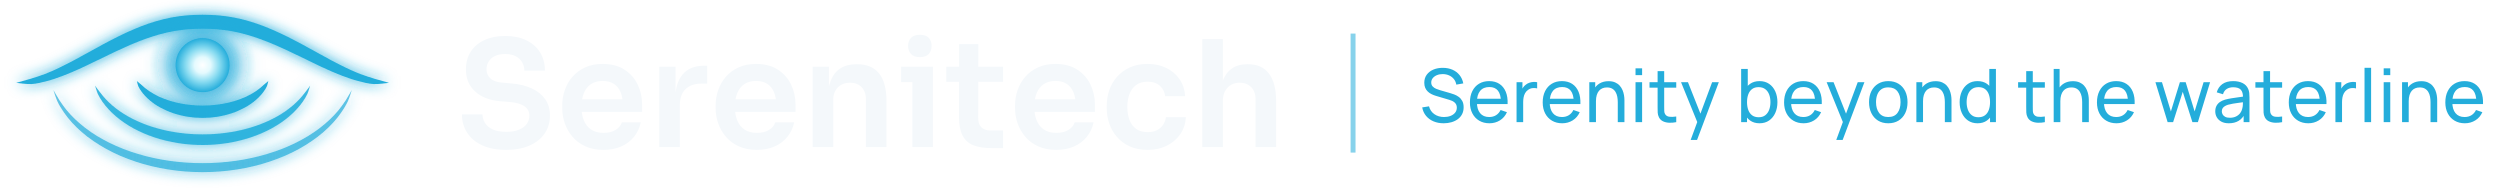
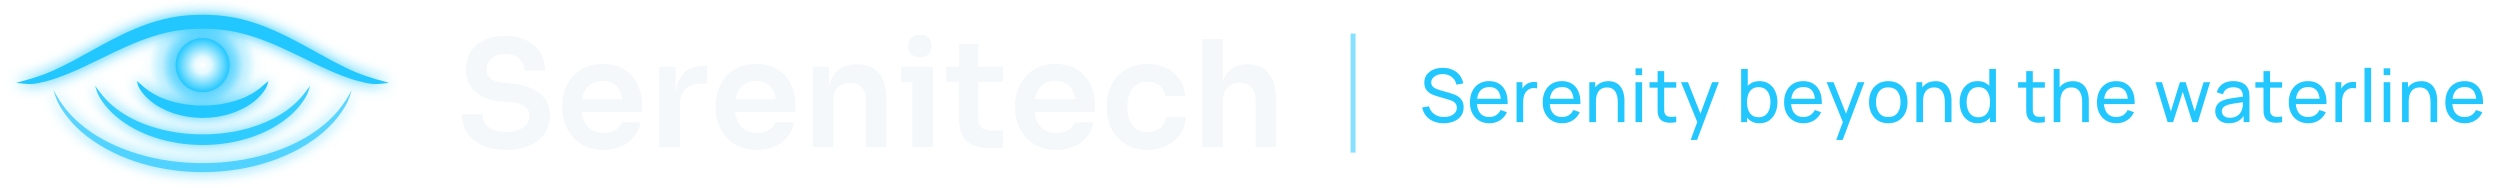
<svg xmlns="http://www.w3.org/2000/svg" viewBox="0 0 1014 76" width="1014" height="76">
  <defs>
    <radialGradient id="w-on-dark-glow-core" gradientUnits="userSpaceOnUse" cx="50.0" cy="24.0" r="5.8">
      <stop offset="0" stop-color="#FFFFFF" />
-       <stop offset="0.30" stop-color="#E4FAFE" />
-       <stop offset="0.62" stop-color="#8ADCF1" />
-       <stop offset="1" stop-color="#24ADDB" />
+       <stop offset="0.30" stop-color="#E6FAFF" />
+       <stop offset="0.62" stop-color="#8FE3FF" />
+       <stop offset="1" stop-color="#22C7FF" />
    </radialGradient>
    <radialGradient id="w-on-dark-glow-halo" gradientUnits="userSpaceOnUse" cx="50.0" cy="24.0" r="11.5">
-       <stop offset="0.45" stop-color="#24ADDB" stop-opacity="0.55" />
-       <stop offset="0.75" stop-color="#24ADDB" stop-opacity="0.16" />
-       <stop offset="1" stop-color="#24ADDB" stop-opacity="0" />
+       <stop offset="0.45" stop-color="#22C7FF" stop-opacity="0.55" />
+       <stop offset="0.75" stop-color="#22C7FF" stop-opacity="0.16" />
+       <stop offset="1" stop-color="#22C7FF" stop-opacity="0" />
    </radialGradient>
    <filter id="w-on-dark-glow-glow" x="-20%" y="-40%" width="140%" height="180%">
      <feGaussianBlur stdDeviation="1.5" result="b" />
      <feMerge>
        <feMergeNode in="b" />
        <feMergeNode in="SourceGraphic" />
      </feMerge>
    </filter>
  </defs>
  <g transform="translate(-12.335,-18.950) scale(1.8902)">
    <g filter="url(#w-on-dark-glow-glow)">
-       <path d="M10.00,27.80 C10.55,27.84 12.20,28.12 13.30,28.06 C14.41,27.99 15.53,27.70 16.64,27.41 C17.76,27.12 18.87,26.72 19.97,26.31 C21.08,25.90 22.18,25.41 23.27,24.93 C24.37,24.44 25.46,23.91 26.54,23.39 C27.63,22.87 28.71,22.33 29.78,21.82 C30.85,21.31 31.92,20.79 32.98,20.32 C34.03,19.84 35.09,19.38 36.13,18.97 C37.18,18.56 38.22,18.17 39.25,17.85 C40.29,17.52 41.31,17.23 42.34,17.00 C43.36,16.77 44.37,16.59 45.39,16.46 C46.41,16.33 47.42,16.26 48.45,16.22 C49.48,16.18 50.52,16.18 51.55,16.22 C52.58,16.26 53.59,16.33 54.61,16.46 C55.63,16.59 56.64,16.77 57.66,17.00 C58.69,17.23 59.71,17.52 60.75,17.85 C61.78,18.17 62.82,18.56 63.87,18.97 C64.91,19.38 65.97,19.84 67.02,20.32 C68.08,20.79 69.15,21.31 70.22,21.82 C71.29,22.33 72.37,22.87 73.46,23.39 C74.54,23.91 75.63,24.44 76.73,24.93 C77.82,25.41 78.92,25.90 80.03,26.31 C81.13,26.72 82.24,27.12 83.36,27.41 C84.47,27.70 85.59,27.99 86.70,28.06 C87.80,28.12 89.45,27.84 90.00,27.80 L90.00,27.80 C89.48,27.65 87.93,27.24 86.90,26.93 C85.88,26.61 84.87,26.30 83.84,25.91 C82.82,25.52 81.80,25.06 80.77,24.57 C79.74,24.08 78.71,23.54 77.67,23.00 C76.64,22.45 75.59,21.86 74.54,21.29 C73.49,20.72 72.44,20.12 71.38,19.56 C70.32,18.99 69.25,18.42 68.18,17.89 C67.10,17.36 66.02,16.85 64.93,16.39 C63.85,15.92 62.75,15.49 61.65,15.11 C60.55,14.74 59.45,14.41 58.34,14.14 C57.23,13.87 56.11,13.66 54.99,13.51 C53.88,13.35 52.76,13.27 51.65,13.23 C50.54,13.18 49.46,13.18 48.35,13.23 C47.24,13.27 46.12,13.35 45.01,13.51 C43.89,13.66 42.77,13.87 41.66,14.14 C40.55,14.41 39.45,14.74 38.35,15.11 C37.25,15.49 36.15,15.92 35.07,16.39 C33.98,16.85 32.90,17.36 31.82,17.89 C30.75,18.42 29.68,18.99 28.62,19.56 C27.56,20.12 26.51,20.72 25.46,21.29 C24.41,21.86 23.36,22.45 22.33,23.00 C21.29,23.54 20.26,24.08 19.23,24.57 C18.20,25.06 17.18,25.52 16.16,25.91 C15.13,26.30 14.12,26.61 13.10,26.93 C12.07,27.24 10.52,27.65 10.00,27.80 Z" fill="#24ADDB" />
-       <path d="M64.10,27.42 C63.95,27.54 63.51,27.91 63.22,28.15 C62.94,28.40 62.67,28.65 62.38,28.89 C62.08,29.13 61.78,29.36 61.46,29.58 C61.13,29.79 60.80,30.00 60.44,30.20 C60.09,30.40 59.73,30.59 59.35,30.77 C58.97,30.94 58.57,31.11 58.17,31.26 C57.77,31.42 57.35,31.56 56.92,31.69 C56.50,31.82 56.06,31.94 55.61,32.04 C55.17,32.15 54.71,32.24 54.25,32.32 C53.80,32.40 53.33,32.47 52.86,32.52 C52.39,32.57 51.91,32.61 51.44,32.64 C50.96,32.67 50.48,32.68 50.00,32.68 C49.52,32.68 49.04,32.67 48.56,32.64 C48.09,32.61 47.61,32.57 47.14,32.52 C46.67,32.47 46.20,32.40 45.75,32.32 C45.29,32.24 44.83,32.15 44.39,32.04 C43.94,31.94 43.50,31.82 43.08,31.69 C42.65,31.56 42.23,31.42 41.83,31.26 C41.43,31.11 41.03,30.94 40.65,30.77 C40.27,30.59 39.91,30.40 39.56,30.20 C39.20,30.00 38.87,29.79 38.54,29.58 C38.22,29.36 37.92,29.13 37.62,28.89 C37.33,28.65 37.06,28.40 36.78,28.15 C36.49,27.91 36.05,27.54 35.90,27.42 L35.90,27.42 C35.96,27.61 36.06,28.20 36.22,28.56 C36.38,28.93 36.61,29.27 36.85,29.61 C37.08,29.95 37.36,30.28 37.66,30.60 C37.95,30.92 38.28,31.23 38.62,31.52 C38.97,31.82 39.34,32.10 39.73,32.37 C40.12,32.63 40.53,32.89 40.96,33.12 C41.39,33.35 41.84,33.57 42.30,33.77 C42.76,33.97 43.24,34.16 43.73,34.32 C44.22,34.48 44.72,34.63 45.23,34.75 C45.74,34.88 46.27,34.98 46.79,35.07 C47.32,35.15 47.85,35.21 48.39,35.26 C48.92,35.30 49.46,35.32 50.00,35.32 C50.54,35.32 51.08,35.30 51.61,35.26 C52.15,35.21 52.68,35.15 53.21,35.07 C53.73,34.98 54.26,34.88 54.77,34.75 C55.28,34.63 55.78,34.48 56.27,34.32 C56.76,34.16 57.24,33.97 57.70,33.77 C58.16,33.57 58.61,33.35 59.04,33.12 C59.47,32.89 59.88,32.63 60.27,32.37 C60.66,32.10 61.03,31.82 61.38,31.52 C61.72,31.23 62.05,30.92 62.34,30.60 C62.64,30.28 62.92,29.95 63.15,29.61 C63.39,29.27 63.62,28.93 63.78,28.56 C63.94,28.20 64.04,27.61 64.10,27.42 Z" fill="#24ADDB" />
-       <path d="M73.07,28.41 C72.89,28.66 72.36,29.40 71.97,29.88 C71.59,30.37 71.21,30.85 70.77,31.31 C70.34,31.77 69.87,32.22 69.37,32.65 C68.88,33.07 68.34,33.49 67.78,33.88 C67.22,34.27 66.62,34.65 66.00,35.00 C65.38,35.35 64.72,35.68 64.05,35.99 C63.37,36.30 62.67,36.59 61.95,36.85 C61.23,37.11 60.48,37.35 59.72,37.56 C58.96,37.78 58.17,37.96 57.38,38.13 C56.59,38.29 55.78,38.42 54.97,38.53 C54.15,38.64 53.32,38.72 52.50,38.78 C51.67,38.83 50.83,38.86 50.00,38.86 C49.17,38.86 48.33,38.83 47.50,38.78 C46.68,38.72 45.85,38.64 45.03,38.53 C44.22,38.42 43.41,38.29 42.62,38.13 C41.83,37.96 41.04,37.78 40.28,37.56 C39.52,37.35 38.77,37.11 38.05,36.85 C37.33,36.59 36.63,36.30 35.95,35.99 C35.28,35.68 34.62,35.35 34.00,35.00 C33.38,34.65 32.78,34.27 32.22,33.88 C31.66,33.49 31.12,33.07 30.63,32.65 C30.13,32.22 29.66,31.77 29.23,31.31 C28.79,30.85 28.41,30.37 28.03,29.88 C27.64,29.40 27.11,28.66 26.93,28.41 L26.93,28.41 C27.03,28.71 27.26,29.61 27.52,30.19 C27.79,30.77 28.14,31.33 28.52,31.88 C28.91,32.43 29.34,32.96 29.82,33.48 C30.29,34.00 30.81,34.50 31.37,34.97 C31.93,35.45 32.53,35.91 33.16,36.34 C33.79,36.77 34.46,37.18 35.16,37.57 C35.86,37.95 36.59,38.30 37.35,38.63 C38.10,38.95 38.88,39.25 39.68,39.52 C40.49,39.78 41.31,40.02 42.15,40.22 C42.99,40.42 43.85,40.59 44.71,40.73 C45.58,40.87 46.46,40.97 47.34,41.04 C48.22,41.11 49.11,41.14 50.00,41.14 C50.89,41.14 51.78,41.11 52.66,41.04 C53.54,40.97 54.42,40.87 55.29,40.73 C56.15,40.59 57.01,40.42 57.85,40.22 C58.69,40.02 59.51,39.78 60.32,39.52 C61.12,39.25 61.90,38.95 62.65,38.63 C63.41,38.30 64.14,37.95 64.84,37.57 C65.54,37.18 66.21,36.77 66.84,36.34 C67.47,35.91 68.07,35.45 68.63,34.97 C69.19,34.50 69.71,34.00 70.18,33.48 C70.66,32.96 71.09,32.43 71.48,31.88 C71.86,31.33 72.21,30.77 72.48,30.19 C72.74,29.61 72.97,28.71 73.07,28.41 Z" fill="#24ADDB" opacity="0.85" />
-       <path d="M82.02,29.32 C81.80,29.69 81.20,30.80 80.73,31.52 C80.25,32.24 79.75,32.96 79.19,33.65 C78.62,34.33 78.00,35.00 77.33,35.64 C76.66,36.28 75.93,36.90 75.16,37.49 C74.39,38.08 73.56,38.65 72.70,39.18 C71.83,39.71 70.92,40.21 69.97,40.68 C69.03,41.15 68.04,41.58 67.02,41.98 C66.00,42.38 64.94,42.74 63.86,43.06 C62.78,43.39 61.67,43.68 60.54,43.92 C59.41,44.17 58.26,44.38 57.10,44.54 C55.94,44.71 54.75,44.83 53.57,44.91 C52.39,45.00 51.19,45.04 50.00,45.04 C48.81,45.04 47.61,45.00 46.43,44.91 C45.25,44.83 44.06,44.71 42.90,44.54 C41.74,44.38 40.59,44.17 39.46,43.92 C38.33,43.68 37.22,43.39 36.14,43.06 C35.06,42.74 34.00,42.38 32.98,41.98 C31.96,41.58 30.97,41.15 30.03,40.68 C29.08,40.21 28.17,39.71 27.30,39.18 C26.44,38.65 25.61,38.08 24.84,37.49 C24.07,36.90 23.34,36.28 22.67,35.64 C22.00,35.00 21.38,34.33 20.81,33.65 C20.25,32.96 19.75,32.24 19.27,31.52 C18.80,30.80 18.20,29.69 17.98,29.32 L17.98,29.32 C18.12,29.73 18.47,30.97 18.84,31.77 C19.21,32.56 19.68,33.34 20.21,34.10 C20.73,34.86 21.32,35.61 21.97,36.32 C22.62,37.04 23.34,37.73 24.11,38.40 C24.87,39.06 25.70,39.69 26.58,40.29 C27.45,40.89 28.38,41.46 29.34,41.99 C30.31,42.52 31.32,43.02 32.37,43.47 C33.42,43.92 34.51,44.33 35.62,44.70 C36.74,45.07 37.89,45.40 39.05,45.68 C40.22,45.96 41.42,46.20 42.63,46.39 C43.83,46.58 45.06,46.72 46.29,46.82 C47.52,46.91 48.76,46.96 50.00,46.96 C51.24,46.96 52.48,46.91 53.71,46.82 C54.94,46.72 56.17,46.58 57.37,46.39 C58.58,46.20 59.78,45.96 60.95,45.68 C62.11,45.40 63.26,45.07 64.38,44.70 C65.49,44.33 66.58,43.92 67.63,43.47 C68.68,43.02 69.69,42.52 70.66,41.99 C71.62,41.46 72.55,40.89 73.42,40.29 C74.30,39.69 75.13,39.06 75.89,38.40 C76.66,37.73 77.38,37.04 78.03,36.32 C78.68,35.61 79.27,34.86 79.79,34.10 C80.32,33.34 80.79,32.56 81.16,31.77 C81.53,30.97 81.88,29.73 82.02,29.32 Z" fill="#24ADDB" opacity="0.7" />
+       <path d="M10.00,27.80 C10.55,27.84 12.20,28.12 13.30,28.06 C14.41,27.99 15.53,27.70 16.64,27.41 C17.76,27.12 18.87,26.72 19.97,26.31 C21.08,25.90 22.18,25.41 23.27,24.93 C24.37,24.44 25.46,23.91 26.54,23.39 C27.63,22.87 28.71,22.33 29.78,21.82 C30.85,21.31 31.92,20.79 32.98,20.32 C34.03,19.84 35.09,19.38 36.13,18.97 C37.18,18.56 38.22,18.17 39.25,17.85 C40.29,17.52 41.31,17.23 42.34,17.00 C43.36,16.77 44.37,16.59 45.39,16.46 C46.41,16.33 47.42,16.26 48.45,16.22 C49.48,16.18 50.52,16.18 51.55,16.22 C52.58,16.26 53.59,16.33 54.61,16.46 C55.63,16.59 56.64,16.77 57.66,17.00 C58.69,17.23 59.71,17.52 60.75,17.85 C61.78,18.17 62.82,18.56 63.87,18.97 C64.91,19.38 65.97,19.84 67.02,20.32 C68.08,20.79 69.15,21.31 70.22,21.82 C71.29,22.33 72.37,22.87 73.46,23.39 C74.54,23.91 75.63,24.44 76.73,24.93 C77.82,25.41 78.92,25.90 80.03,26.31 C81.13,26.72 82.24,27.12 83.36,27.41 C84.47,27.70 85.59,27.99 86.70,28.06 C87.80,28.12 89.45,27.84 90.00,27.80 L90.00,27.80 C89.48,27.65 87.93,27.24 86.90,26.93 C85.88,26.61 84.87,26.30 83.84,25.91 C82.82,25.52 81.80,25.06 80.77,24.57 C79.74,24.08 78.71,23.54 77.67,23.00 C76.64,22.45 75.59,21.86 74.54,21.29 C73.49,20.72 72.44,20.12 71.38,19.56 C70.32,18.99 69.25,18.42 68.18,17.89 C67.10,17.36 66.02,16.85 64.93,16.39 C63.85,15.92 62.75,15.49 61.65,15.11 C60.55,14.74 59.45,14.41 58.34,14.14 C57.23,13.87 56.11,13.66 54.99,13.51 C53.88,13.35 52.76,13.27 51.65,13.23 C50.54,13.18 49.46,13.18 48.35,13.23 C47.24,13.27 46.12,13.35 45.01,13.51 C43.89,13.66 42.77,13.87 41.66,14.14 C40.55,14.41 39.45,14.74 38.35,15.11 C37.25,15.49 36.15,15.92 35.07,16.39 C33.98,16.85 32.90,17.36 31.82,17.89 C30.75,18.42 29.68,18.99 28.62,19.56 C27.56,20.12 26.51,20.72 25.46,21.29 C24.41,21.86 23.36,22.45 22.33,23.00 C21.29,23.54 20.26,24.08 19.23,24.57 C18.20,25.06 17.18,25.52 16.16,25.91 C15.13,26.30 14.12,26.61 13.10,26.93 C12.07,27.24 10.52,27.65 10.00,27.80 Z" fill="#22C7FF" />
+       <path d="M64.10,27.42 C63.95,27.54 63.51,27.91 63.22,28.15 C62.94,28.40 62.67,28.65 62.38,28.89 C62.08,29.13 61.78,29.36 61.46,29.58 C61.13,29.79 60.80,30.00 60.44,30.20 C60.09,30.40 59.73,30.59 59.35,30.77 C58.97,30.94 58.57,31.11 58.17,31.26 C57.77,31.42 57.35,31.56 56.92,31.69 C56.50,31.82 56.06,31.94 55.61,32.04 C55.17,32.15 54.71,32.24 54.25,32.32 C53.80,32.40 53.33,32.47 52.86,32.52 C52.39,32.57 51.91,32.61 51.44,32.64 C50.96,32.67 50.48,32.68 50.00,32.68 C49.52,32.68 49.04,32.67 48.56,32.64 C48.09,32.61 47.61,32.57 47.14,32.52 C46.67,32.47 46.20,32.40 45.75,32.32 C45.29,32.24 44.83,32.15 44.39,32.04 C43.94,31.94 43.50,31.82 43.08,31.69 C42.65,31.56 42.23,31.42 41.83,31.26 C41.43,31.11 41.03,30.94 40.65,30.77 C40.27,30.59 39.91,30.40 39.56,30.20 C39.20,30.00 38.87,29.79 38.54,29.58 C38.22,29.36 37.92,29.13 37.62,28.89 C37.33,28.65 37.06,28.40 36.78,28.15 C36.49,27.91 36.05,27.54 35.90,27.42 L35.90,27.42 C35.96,27.61 36.06,28.20 36.22,28.56 C36.38,28.93 36.61,29.27 36.85,29.61 C37.08,29.95 37.36,30.28 37.66,30.60 C37.95,30.92 38.28,31.23 38.62,31.52 C38.97,31.82 39.34,32.10 39.73,32.37 C40.12,32.63 40.53,32.89 40.96,33.12 C41.39,33.35 41.84,33.57 42.30,33.77 C42.76,33.97 43.24,34.16 43.73,34.32 C44.22,34.48 44.72,34.63 45.23,34.75 C45.74,34.88 46.27,34.98 46.79,35.07 C47.32,35.15 47.85,35.21 48.39,35.26 C48.92,35.30 49.46,35.32 50.00,35.32 C50.54,35.32 51.08,35.30 51.61,35.26 C52.15,35.21 52.68,35.15 53.21,35.07 C53.73,34.98 54.26,34.88 54.77,34.75 C55.28,34.63 55.78,34.48 56.27,34.32 C56.76,34.16 57.24,33.97 57.70,33.77 C58.16,33.57 58.61,33.35 59.04,33.12 C59.47,32.89 59.88,32.63 60.27,32.37 C60.66,32.10 61.03,31.82 61.38,31.52 C61.72,31.23 62.05,30.92 62.34,30.60 C62.64,30.28 62.92,29.95 63.15,29.61 C63.39,29.27 63.62,28.93 63.78,28.56 C63.94,28.20 64.04,27.61 64.10,27.42 Z" fill="#22C7FF" />
+       <path d="M73.07,28.41 C72.89,28.66 72.36,29.40 71.97,29.88 C71.59,30.37 71.21,30.85 70.77,31.31 C70.34,31.77 69.87,32.22 69.37,32.65 C68.88,33.07 68.34,33.49 67.78,33.88 C67.22,34.27 66.62,34.65 66.00,35.00 C65.38,35.35 64.72,35.68 64.05,35.99 C63.37,36.30 62.67,36.59 61.95,36.85 C61.23,37.11 60.48,37.35 59.72,37.56 C58.96,37.78 58.17,37.96 57.38,38.13 C56.59,38.29 55.78,38.42 54.97,38.53 C54.15,38.64 53.32,38.72 52.50,38.78 C51.67,38.83 50.83,38.86 50.00,38.86 C49.17,38.86 48.33,38.83 47.50,38.78 C46.68,38.72 45.85,38.64 45.03,38.53 C44.22,38.42 43.41,38.29 42.62,38.13 C41.83,37.96 41.04,37.78 40.28,37.56 C39.52,37.35 38.77,37.11 38.05,36.85 C37.33,36.59 36.63,36.30 35.95,35.99 C35.28,35.68 34.62,35.35 34.00,35.00 C33.38,34.65 32.78,34.27 32.22,33.88 C31.66,33.49 31.12,33.07 30.63,32.65 C30.13,32.22 29.66,31.77 29.23,31.31 C28.79,30.85 28.41,30.37 28.03,29.88 C27.64,29.40 27.11,28.66 26.93,28.41 L26.93,28.41 C27.03,28.71 27.26,29.61 27.52,30.19 C27.79,30.77 28.14,31.33 28.52,31.88 C28.91,32.43 29.34,32.96 29.82,33.48 C30.29,34.00 30.81,34.50 31.37,34.97 C31.93,35.45 32.53,35.91 33.16,36.34 C33.79,36.77 34.46,37.18 35.16,37.57 C35.86,37.95 36.59,38.30 37.35,38.63 C38.10,38.95 38.88,39.25 39.68,39.52 C40.49,39.78 41.31,40.02 42.15,40.22 C42.99,40.42 43.85,40.59 44.71,40.73 C45.58,40.87 46.46,40.97 47.34,41.04 C48.22,41.11 49.11,41.14 50.00,41.14 C50.89,41.14 51.78,41.11 52.66,41.04 C53.54,40.97 54.42,40.87 55.29,40.73 C56.15,40.59 57.01,40.42 57.85,40.22 C58.69,40.02 59.51,39.78 60.32,39.52 C61.12,39.25 61.90,38.95 62.65,38.63 C63.41,38.30 64.14,37.95 64.84,37.57 C65.54,37.18 66.21,36.77 66.84,36.34 C67.47,35.91 68.07,35.45 68.63,34.97 C69.19,34.50 69.71,34.00 70.18,33.48 C70.66,32.96 71.09,32.43 71.48,31.88 C71.86,31.33 72.21,30.77 72.48,30.19 C72.74,29.61 72.97,28.71 73.07,28.41 Z" fill="#22C7FF" opacity="0.85" />
+       <path d="M82.02,29.32 C81.80,29.69 81.20,30.80 80.73,31.52 C80.25,32.24 79.75,32.96 79.19,33.65 C78.62,34.33 78.00,35.00 77.33,35.64 C76.66,36.28 75.93,36.90 75.16,37.49 C74.39,38.08 73.56,38.65 72.70,39.18 C71.83,39.71 70.92,40.21 69.97,40.68 C69.03,41.15 68.04,41.58 67.02,41.98 C66.00,42.38 64.94,42.74 63.86,43.06 C62.78,43.39 61.67,43.68 60.54,43.92 C59.41,44.17 58.26,44.38 57.10,44.54 C55.94,44.71 54.75,44.83 53.57,44.91 C52.39,45.00 51.19,45.04 50.00,45.04 C48.81,45.04 47.61,45.00 46.43,44.91 C45.25,44.83 44.06,44.71 42.90,44.54 C41.74,44.38 40.59,44.17 39.46,43.92 C38.33,43.68 37.22,43.39 36.14,43.06 C35.06,42.74 34.00,42.38 32.98,41.98 C31.96,41.58 30.97,41.15 30.03,40.68 C29.08,40.21 28.17,39.71 27.30,39.18 C26.44,38.65 25.61,38.08 24.84,37.49 C24.07,36.90 23.34,36.28 22.67,35.64 C22.00,35.00 21.38,34.33 20.81,33.65 C20.25,32.96 19.75,32.24 19.27,31.52 C18.80,30.80 18.20,29.69 17.98,29.32 L17.98,29.32 C18.12,29.73 18.47,30.97 18.84,31.77 C19.21,32.56 19.68,33.34 20.21,34.10 C20.73,34.86 21.32,35.61 21.97,36.32 C22.62,37.04 23.34,37.73 24.11,38.40 C24.87,39.06 25.70,39.69 26.58,40.29 C27.45,40.89 28.38,41.46 29.34,41.99 C30.31,42.52 31.32,43.02 32.37,43.47 C33.42,43.92 34.51,44.33 35.62,44.70 C36.74,45.07 37.89,45.40 39.05,45.68 C40.22,45.96 41.42,46.20 42.63,46.39 C43.83,46.58 45.06,46.72 46.29,46.82 C47.52,46.91 48.76,46.96 50.00,46.96 C51.24,46.96 52.48,46.91 53.71,46.82 C54.94,46.72 56.17,46.58 57.37,46.39 C58.58,46.20 59.78,45.96 60.95,45.68 C62.11,45.40 63.26,45.07 64.38,44.70 C65.49,44.33 66.58,43.92 67.63,43.47 C68.68,43.02 69.69,42.52 70.66,41.99 C71.62,41.46 72.55,40.89 73.42,40.29 C74.30,39.69 75.13,39.06 75.89,38.40 C76.66,37.73 77.38,37.04 78.03,36.32 C78.68,35.61 79.27,34.86 79.79,34.10 C80.32,33.34 80.79,32.56 81.16,31.77 C81.53,30.97 81.88,29.73 82.02,29.32 Z" fill="#22C7FF" opacity="0.7" />
      <circle cx="50.0" cy="24.0" r="11.5" fill="url(#w-on-dark-glow-halo)" />
      <circle cx="50.0" cy="24.0" r="5.8" fill="url(#w-on-dark-glow-core)" />
    </g>
  </g>
  <path transform="translate(185.02,59.65)" d="M20.34 1.14Q14.52 1.14 10.53 -0.72Q6.54 -2.58 4.44 -5.85Q2.34 -9.12 2.34 -13.26H10.68Q10.68 -11.52 11.64 -9.87Q12.6 -8.22 14.73 -7.2Q16.86 -6.18 20.34 -6.18Q23.46 -6.18 25.56 -7.08Q27.66 -7.98 28.68 -9.45Q29.7 -10.92 29.7 -12.78Q29.7 -15.12 27.72 -16.53Q25.74 -17.94 21.6 -18.3L17.76 -18.6Q11.46 -19.14 7.71 -22.53Q3.96 -25.92 3.96 -31.5Q3.96 -35.7 5.94 -38.73Q7.92 -41.76 11.49 -43.41Q15.06 -45.06 19.86 -45.06Q24.84 -45.06 28.44 -43.32Q32.04 -41.58 34.02 -38.43Q36.0 -35.28 36.0 -31.02H27.66Q27.66 -32.82 26.79 -34.35Q25.92 -35.88 24.21 -36.81Q22.5 -37.74 19.86 -37.74Q17.34 -37.74 15.66 -36.9Q13.98 -36.06 13.14 -34.62Q12.3 -33.18 12.3 -31.5Q12.3 -29.46 13.8 -27.93Q15.3 -26.4 18.54 -26.16L22.38 -25.8Q27.06 -25.44 30.6 -23.82Q34.14 -22.2 36.09 -19.44Q38.04 -16.68 38.04 -12.78Q38.04 -8.64 35.88 -5.49Q33.72 -2.34 29.73 -0.6Q25.74 1.14 20.34 1.14Z M59.76 1.14Q55.56 1.14 52.41 -0.3Q49.26 -1.74 47.19 -4.17Q45.12 -6.6 44.07 -9.6Q43.02 -12.6 43.02 -15.72V-16.86Q43.02 -20.1 44.07 -23.13Q45.12 -26.16 47.19 -28.53Q49.26 -30.9 52.32 -32.31Q55.38 -33.72 59.4 -33.72Q64.68 -33.72 68.25 -31.41Q71.82 -29.1 73.62 -25.35Q75.42 -21.6 75.42 -17.28V-14.28H46.56V-19.38H70.2L67.62 -16.86Q67.62 -19.98 66.72 -22.2Q65.82 -24.42 63.99 -25.62Q62.16 -26.82 59.4 -26.82Q56.64 -26.82 54.72 -25.56Q52.8 -24.3 51.81 -21.93Q50.82 -19.56 50.82 -16.26Q50.82 -13.2 51.78 -10.83Q52.74 -8.46 54.72 -7.11Q56.7 -5.76 59.76 -5.76Q62.82 -5.76 64.74 -6.99Q66.66 -8.22 67.2 -10.02H74.88Q74.16 -6.66 72.12 -4.14Q70.08 -1.62 66.93 -0.24Q63.78 1.14 59.76 1.14Z M82.38 0.0V-32.58H88.98V-18.78H88.8Q88.8 -25.8 91.8 -29.4Q94.8 -33.0 100.62 -33.0H101.82V-25.74H99.54Q95.34 -25.74 93.03 -23.49Q90.72 -21.24 90.72 -16.98V0.0Z M121.98 1.14Q117.78 1.14 114.63 -0.3Q111.48 -1.74 109.41 -4.17Q107.34 -6.6 106.29 -9.6Q105.24 -12.6 105.24 -15.72V-16.86Q105.24 -20.1 106.29 -23.13Q107.34 -26.16 109.41 -28.53Q111.48 -30.9 114.54 -32.31Q117.6 -33.72 121.62 -33.72Q126.9 -33.72 130.47 -31.41Q134.04 -29.1 135.84 -25.35Q137.64 -21.6 137.64 -17.28V-14.28H108.78V-19.38H132.42L129.84 -16.86Q129.84 -19.98 128.94 -22.2Q128.04 -24.42 126.21 -25.62Q124.38 -26.82 121.62 -26.82Q118.86 -26.82 116.94 -25.56Q115.02 -24.3 114.03 -21.93Q113.04 -19.56 113.04 -16.26Q113.04 -13.2 114 -10.83Q114.96 -8.46 116.94 -7.11Q118.92 -5.76 121.98 -5.76Q125.04 -5.76 126.96 -6.99Q128.88 -8.22 129.42 -10.02H137.1Q136.38 -6.66 134.34 -4.14Q132.3 -1.62 129.15 -0.24Q126 1.14 121.98 1.14Z M144.6 0.0V-32.58H151.2V-18.6H150.6Q150.6 -23.58 151.92 -26.91Q153.24 -30.24 155.85 -31.92Q158.46 -33.6 162.36 -33.6H162.72Q168.54 -33.6 171.54 -29.85Q174.54 -26.1 174.54 -18.66V0.0H166.2V-19.38Q166.2 -22.38 164.49 -24.24Q162.78 -26.1 159.78 -26.1Q156.72 -26.1 154.83 -24.21Q152.94 -22.32 152.94 -19.14V0.0Z M185.04 0.0V-32.58H193.38V0.0ZM180.48 -26.34V-32.58H193.38V-26.34ZM188.1 -36.48Q185.64 -36.48 184.47 -37.77Q183.3 -39.06 183.3 -41.04Q183.3 -43.02 184.47 -44.28Q185.64 -45.54 188.1 -45.54Q190.56 -45.54 191.7 -44.28Q192.84 -43.02 192.84 -41.04Q192.84 -39.06 191.7 -37.77Q190.56 -36.48 188.1 -36.48Z M217.14 0.42Q212.64 0.42 209.73 -0.75Q206.82 -1.92 205.38 -4.71Q203.94 -7.5 203.94 -12.24L204 -41.76H211.8L211.74 -11.7Q211.74 -9.3 213.03 -8.01Q214.32 -6.72 216.72 -6.72H221.82V0.42ZM198.78 -26.46V-32.58H221.82V-26.46Z M243.42 1.14Q239.22 1.14 236.07 -0.3Q232.92 -1.74 230.85 -4.17Q228.78 -6.6 227.73 -9.6Q226.68 -12.6 226.68 -15.72V-16.86Q226.68 -20.1 227.73 -23.13Q228.78 -26.16 230.85 -28.53Q232.92 -30.9 235.98 -32.31Q239.04 -33.72 243.06 -33.72Q248.34 -33.72 251.91 -31.41Q255.48 -29.1 257.28 -25.35Q259.08 -21.6 259.08 -17.28V-14.28H230.22V-19.38H253.86L251.28 -16.86Q251.28 -19.98 250.38 -22.2Q249.48 -24.42 247.65 -25.62Q245.82 -26.82 243.06 -26.82Q240.3 -26.82 238.38 -25.56Q236.46 -24.3 235.47 -21.93Q234.48 -19.56 234.48 -16.26Q234.48 -13.2 235.44 -10.83Q236.4 -8.46 238.38 -7.11Q240.36 -5.76 243.42 -5.76Q246.48 -5.76 248.4 -6.99Q250.32 -8.22 250.86 -10.02H258.54Q257.82 -6.66 255.78 -4.14Q253.74 -1.62 250.59 -0.24Q247.44 1.14 243.42 1.14Z M280.5 1.14Q276.24 1.14 273.15 -0.3Q270.06 -1.74 267.99 -4.14Q265.92 -6.54 264.9 -9.54Q263.88 -12.54 263.88 -15.66V-16.8Q263.88 -20.1 264.93 -23.13Q265.98 -26.16 268.08 -28.53Q270.18 -30.9 273.27 -32.31Q276.36 -33.72 280.44 -33.72Q284.7 -33.72 288.06 -32.07Q291.42 -30.42 293.43 -27.48Q295.44 -24.54 295.68 -20.64H287.58Q287.28 -23.16 285.45 -24.84Q283.62 -26.52 280.44 -26.52Q277.68 -26.52 275.85 -25.2Q274.02 -23.88 273.12 -21.57Q272.22 -19.26 272.22 -16.26Q272.22 -13.38 273.09 -11.04Q273.96 -8.7 275.79 -7.38Q277.62 -6.06 280.5 -6.06Q282.66 -6.06 284.22 -6.84Q285.78 -7.62 286.71 -9.0Q287.64 -10.38 287.88 -12.12H295.98Q295.74 -8.16 293.67 -5.19Q291.6 -2.22 288.21 -0.54Q284.82 1.14 280.5 1.14Z M302.64 0.0V-43.8H310.98V-18.24H309.54Q309.54 -23.16 310.8 -26.58Q312.06 -30.0 314.55 -31.8Q317.04 -33.6 320.88 -33.6H321.24Q326.82 -33.6 329.7 -29.76Q332.58 -25.92 332.58 -18.6V0.0H324.24V-19.38Q324.24 -22.5 322.47 -24.3Q320.7 -26.1 317.82 -26.1Q314.76 -26.1 312.87 -24.09Q310.98 -22.08 310.98 -18.84V0.0Z" fill="#F4F8FB" />
-   <rect x="547.80" y="13.62" width="2" height="48.27" fill="#24ADDB" opacity="0.55" />
-   <path transform="translate(575.80,49.55)" d="M9.765 0.45Q7.47 0.45 5.633 -0.33Q3.795 -1.11 2.603 -2.558Q1.41 -4.005 1.05 -5.985L3.81 -6.42Q4.335 -4.38 5.992 -3.232Q7.65 -2.085 9.9 -2.085Q11.355 -2.085 12.532 -2.542Q13.71 -3.0 14.4 -3.855Q15.09 -4.71 15.09 -5.88Q15.09 -6.6 14.842 -7.117Q14.595 -7.635 14.168 -8.002Q13.74 -8.37 13.2 -8.625Q12.66 -8.88 12.075 -9.045L6.57 -10.68Q5.67 -10.95 4.83 -11.363Q3.99 -11.775 3.33 -12.398Q2.67 -13.02 2.28 -13.897Q1.89 -14.775 1.89 -15.975Q1.89 -17.895 2.887 -19.252Q3.885 -20.61 5.595 -21.33Q7.305 -22.05 9.45 -22.035Q11.625 -22.02 13.342 -21.262Q15.06 -20.505 16.192 -19.095Q17.325 -17.685 17.715 -15.72L14.88 -15.225Q14.655 -16.545 13.883 -17.497Q13.11 -18.45 11.955 -18.968Q10.8 -19.485 9.42 -19.5Q8.1 -19.515 7.035 -19.08Q5.97 -18.645 5.34 -17.872Q4.71 -17.1 4.71 -16.095Q4.71 -15.105 5.28 -14.497Q5.85 -13.89 6.682 -13.537Q7.515 -13.185 8.31 -12.96L12.42 -11.775Q13.125 -11.58 14.047 -11.235Q14.97 -10.89 15.84 -10.267Q16.71 -9.645 17.28 -8.617Q17.85 -7.59 17.85 -6.03Q17.85 -4.47 17.227 -3.255Q16.605 -2.04 15.495 -1.222Q14.385 -0.405 12.915 0.022Q11.445 0.45 9.765 0.45Z M28.32 0.45Q25.935 0.45 24.157 -0.608Q22.38 -1.665 21.39 -3.562Q20.4 -5.46 20.4 -7.995Q20.4 -10.65 21.375 -12.593Q22.35 -14.535 24.097 -15.592Q25.845 -16.65 28.2 -16.65Q30.645 -16.65 32.362 -15.525Q34.08 -14.4 34.942 -12.315Q35.805 -10.23 35.685 -7.35H32.985V-8.31Q32.94 -11.295 31.77 -12.773Q30.6 -14.25 28.29 -14.25Q25.815 -14.25 24.525 -12.66Q23.235 -11.07 23.235 -8.1Q23.235 -5.235 24.525 -3.66Q25.815 -2.085 28.2 -2.085Q29.805 -2.085 30.99 -2.82Q32.175 -3.555 32.85 -4.935L35.415 -4.05Q34.47 -1.905 32.572 -0.728Q30.675 0.45 28.32 0.45ZM22.335 -7.35V-9.495H34.305V-7.35Z M39.315 0.0V-16.2H41.7V-12.285L41.31 -12.795Q41.595 -13.545 42.053 -14.175Q42.51 -14.805 43.08 -15.21Q43.71 -15.72 44.505 -15.99Q45.3 -16.26 46.125 -16.312Q46.95 -16.365 47.67 -16.2V-13.695Q46.83 -13.92 45.825 -13.815Q44.82 -13.71 43.965 -13.08Q43.185 -12.525 42.758 -11.73Q42.33 -10.935 42.165 -10.012Q42.0 -9.09 42.0 -8.13V0.0Z M57.84 0.45Q55.455 0.45 53.678 -0.608Q51.9 -1.665 50.91 -3.562Q49.92 -5.46 49.92 -7.995Q49.92 -10.65 50.895 -12.593Q51.87 -14.535 53.618 -15.592Q55.365 -16.65 57.72 -16.65Q60.165 -16.65 61.883 -15.525Q63.6 -14.4 64.463 -12.315Q65.325 -10.23 65.205 -7.35H62.505V-8.31Q62.46 -11.295 61.29 -12.773Q60.12 -14.25 57.81 -14.25Q55.335 -14.25 54.045 -12.66Q52.755 -11.07 52.755 -8.1Q52.755 -5.235 54.045 -3.66Q55.335 -2.085 57.72 -2.085Q59.325 -2.085 60.51 -2.82Q61.695 -3.555 62.37 -4.935L64.935 -4.05Q63.99 -1.905 62.093 -0.728Q60.195 0.45 57.84 0.45ZM51.855 -7.35V-9.495H63.825V-7.35Z M80.37 0.0V-8.115Q80.37 -9.27 80.168 -10.335Q79.965 -11.4 79.463 -12.247Q78.96 -13.095 78.113 -13.59Q77.265 -14.085 75.975 -14.085Q74.97 -14.085 74.153 -13.747Q73.335 -13.41 72.75 -12.72Q72.165 -12.03 71.843 -10.988Q71.52 -9.945 71.52 -8.535L69.765 -9.075Q69.765 -11.43 70.613 -13.117Q71.46 -14.805 72.998 -15.713Q74.535 -16.62 76.62 -16.62Q78.195 -16.62 79.305 -16.125Q80.415 -15.63 81.15 -14.812Q81.885 -13.995 82.305 -12.982Q82.725 -11.97 82.898 -10.927Q83.07 -9.885 83.07 -8.955V0.0ZM68.82 0.0V-16.2H71.22V-11.865H71.52V0.0Z M87.57 -19.065V-21.825H90.24V-19.065ZM87.57 0.0V-16.2H90.24V0.0Z M104.085 0.0Q102.645 0.285 101.243 0.232Q99.84 0.18 98.745 -0.338Q97.65 -0.855 97.08 -1.95Q96.6 -2.91 96.562 -3.893Q96.525 -4.875 96.525 -6.12V-20.7H99.195V-6.24Q99.195 -5.25 99.218 -4.545Q99.24 -3.84 99.525 -3.33Q100.065 -2.37 101.243 -2.205Q102.42 -2.04 104.085 -2.295ZM93.24 -13.995V-16.2H104.085V-13.995Z M109.935 7.2 113.07 -1.32 113.115 1.2 106.035 -16.2H108.84L114.39 -2.205H113.43L118.635 -16.2H121.35L112.53 7.2Z M137.865 0.45Q135.585 0.45 134.025 -0.682Q132.465 -1.815 131.663 -3.758Q130.86 -5.7 130.86 -8.115Q130.86 -10.56 131.663 -12.495Q132.465 -14.43 134.033 -15.54Q135.6 -16.65 137.88 -16.65Q140.13 -16.65 141.758 -15.532Q143.385 -14.415 144.255 -12.48Q145.125 -10.545 145.125 -8.115Q145.125 -5.685 144.255 -3.75Q143.385 -1.815 141.758 -0.682Q140.13 0.45 137.865 0.45ZM130.41 0.0V-21.6H133.095V-11.925H132.795V0.0ZM137.535 -1.995Q139.14 -1.995 140.19 -2.805Q141.24 -3.615 141.765 -5.002Q142.29 -6.39 142.29 -8.115Q142.29 -9.825 141.773 -11.205Q141.255 -12.585 140.183 -13.395Q139.11 -14.205 137.46 -14.205Q135.885 -14.205 134.85 -13.433Q133.815 -12.66 133.305 -11.287Q132.795 -9.915 132.795 -8.115Q132.795 -6.345 133.298 -4.957Q133.8 -3.57 134.85 -2.782Q135.9 -1.995 137.535 -1.995Z M155.745 0.45Q153.36 0.45 151.583 -0.608Q149.805 -1.665 148.815 -3.562Q147.825 -5.46 147.825 -7.995Q147.825 -10.65 148.8 -12.593Q149.775 -14.535 151.523 -15.592Q153.27 -16.65 155.625 -16.65Q158.07 -16.65 159.788 -15.525Q161.505 -14.4 162.368 -12.315Q163.23 -10.23 163.11 -7.35H160.41V-8.31Q160.365 -11.295 159.195 -12.773Q158.025 -14.25 155.715 -14.25Q153.24 -14.25 151.95 -12.66Q150.66 -11.07 150.66 -8.1Q150.66 -5.235 151.95 -3.66Q153.24 -2.085 155.625 -2.085Q157.23 -2.085 158.415 -2.82Q159.6 -3.555 160.275 -4.935L162.84 -4.05Q161.895 -1.905 159.998 -0.728Q158.1 0.45 155.745 0.45ZM149.76 -7.35V-9.495H161.73V-7.35Z M168.99 7.2 172.125 -1.32 172.17 1.2 165.09 -16.2H167.895L173.445 -2.205H172.485L177.69 -16.2H180.405L171.585 7.2Z M190.08 0.45Q187.665 0.45 185.918 -0.645Q184.17 -1.74 183.225 -3.675Q182.28 -5.61 182.28 -8.115Q182.28 -10.665 183.24 -12.585Q184.2 -14.505 185.955 -15.577Q187.71 -16.65 190.08 -16.65Q192.51 -16.65 194.265 -15.562Q196.02 -14.475 196.958 -12.547Q197.895 -10.62 197.895 -8.115Q197.895 -5.58 196.95 -3.652Q196.005 -1.725 194.25 -0.637Q192.495 0.45 190.08 0.45ZM190.08 -2.085Q192.6 -2.085 193.83 -3.765Q195.06 -5.445 195.06 -8.115Q195.06 -10.86 193.815 -12.488Q192.57 -14.115 190.08 -14.115Q188.385 -14.115 187.29 -13.35Q186.195 -12.585 185.655 -11.235Q185.115 -9.885 185.115 -8.115Q185.115 -5.385 186.375 -3.735Q187.635 -2.085 190.08 -2.085Z M213.03 0.0V-8.115Q213.03 -9.27 212.828 -10.335Q212.625 -11.4 212.123 -12.247Q211.62 -13.095 210.773 -13.59Q209.925 -14.085 208.635 -14.085Q207.63 -14.085 206.813 -13.747Q205.995 -13.41 205.41 -12.72Q204.825 -12.03 204.503 -10.988Q204.18 -9.945 204.18 -8.535L202.425 -9.075Q202.425 -11.43 203.273 -13.117Q204.12 -14.805 205.658 -15.713Q207.195 -16.62 209.28 -16.62Q210.855 -16.62 211.965 -16.125Q213.075 -15.63 213.81 -14.812Q214.545 -13.995 214.965 -12.982Q215.385 -11.97 215.558 -10.927Q215.73 -9.885 215.73 -8.955V0.0ZM201.48 0.0V-16.2H203.88V-11.865H204.18V0.0Z M226.29 0.45Q224.025 0.45 222.405 -0.682Q220.785 -1.815 219.908 -3.75Q219.03 -5.685 219.03 -8.115Q219.03 -10.545 219.908 -12.48Q220.785 -14.415 222.405 -15.532Q224.025 -16.65 226.275 -16.65Q228.57 -16.65 230.13 -15.54Q231.69 -14.43 232.493 -12.495Q233.295 -10.56 233.295 -8.115Q233.295 -5.7 232.493 -3.758Q231.69 -1.815 230.13 -0.682Q228.57 0.45 226.29 0.45ZM226.62 -1.995Q228.255 -1.995 229.305 -2.782Q230.355 -3.57 230.858 -4.957Q231.36 -6.345 231.36 -8.115Q231.36 -9.915 230.858 -11.287Q230.355 -12.66 229.32 -13.433Q228.285 -14.205 226.695 -14.205Q225.045 -14.205 223.973 -13.395Q222.9 -12.585 222.383 -11.205Q221.865 -9.825 221.865 -8.115Q221.865 -6.39 222.39 -5.002Q222.915 -3.615 223.973 -2.805Q225.03 -1.995 226.62 -1.995ZM231.36 0.0V-11.925H231.06V-21.6H233.745V0.0Z M253.59 0.0Q252.15 0.285 250.748 0.232Q249.345 0.18 248.25 -0.338Q247.155 -0.855 246.585 -1.95Q246.105 -2.91 246.068 -3.893Q246.03 -4.875 246.03 -6.12V-20.7H248.7V-6.24Q248.7 -5.25 248.723 -4.545Q248.745 -3.84 249.03 -3.33Q249.57 -2.37 250.748 -2.205Q251.925 -2.04 253.59 -2.295ZM242.745 -13.995V-16.2H253.59V-13.995Z M268.725 0.0V-8.115Q268.725 -9.27 268.523 -10.335Q268.32 -11.4 267.818 -12.247Q267.315 -13.095 266.468 -13.59Q265.62 -14.085 264.33 -14.085Q263.325 -14.085 262.508 -13.747Q261.69 -13.41 261.105 -12.72Q260.52 -12.03 260.198 -10.988Q259.875 -9.945 259.875 -8.535L258.12 -9.075Q258.12 -11.43 258.968 -13.117Q259.815 -14.805 261.353 -15.713Q262.89 -16.62 264.975 -16.62Q266.55 -16.62 267.66 -16.125Q268.77 -15.63 269.505 -14.812Q270.24 -13.995 270.66 -12.982Q271.08 -11.97 271.253 -10.927Q271.425 -9.885 271.425 -8.955V0.0ZM257.175 0.0V-21.6H259.575V-9.675H259.875V0.0Z M282.645 0.45Q280.26 0.45 278.483 -0.608Q276.705 -1.665 275.715 -3.562Q274.725 -5.46 274.725 -7.995Q274.725 -10.65 275.7 -12.593Q276.675 -14.535 278.423 -15.592Q280.17 -16.65 282.525 -16.65Q284.97 -16.65 286.688 -15.525Q288.405 -14.4 289.268 -12.315Q290.13 -10.23 290.01 -7.35H287.31V-8.31Q287.265 -11.295 286.095 -12.773Q284.925 -14.25 282.615 -14.25Q280.14 -14.25 278.85 -12.66Q277.56 -11.07 277.56 -8.1Q277.56 -5.235 278.85 -3.66Q280.14 -2.085 282.525 -2.085Q284.13 -2.085 285.315 -2.82Q286.5 -3.555 287.175 -4.935L289.74 -4.05Q288.795 -1.905 286.898 -0.728Q285 0.45 282.645 0.45ZM276.66 -7.35V-9.495H288.63V-7.35Z M303.39 0.0 298.44 -16.215 301.095 -16.2 304.71 -4.35 308.355 -16.2H310.71L314.34 -4.35L317.97 -16.2H320.61L315.66 0.0H313.44L309.525 -12.315L305.61 0.0Z M328.215 0.45Q326.4 0.45 325.178 -0.218Q323.955 -0.885 323.333 -1.98Q322.71 -3.075 322.71 -4.38Q322.71 -5.655 323.198 -6.592Q323.685 -7.53 324.57 -8.152Q325.455 -8.775 326.685 -9.135Q327.84 -9.45 329.273 -9.682Q330.705 -9.915 332.175 -10.11Q333.645 -10.305 334.92 -10.485L333.96 -9.93Q334.005 -12.09 333.098 -13.125Q332.19 -14.16 329.97 -14.16Q328.5 -14.16 327.398 -13.492Q326.295 -12.825 325.845 -11.325L323.31 -12.09Q323.895 -14.22 325.575 -15.435Q327.255 -16.65 330 -16.65Q332.205 -16.65 333.788 -15.862Q335.37 -15.075 336.06 -13.485Q336.405 -12.735 336.495 -11.857Q336.585 -10.98 336.585 -10.02V0.0H334.215V-3.885L334.77 -3.525Q333.855 -1.56 332.213 -0.555Q330.57 0.45 328.215 0.45ZM328.62 -1.785Q330.06 -1.785 331.118 -2.302Q332.175 -2.82 332.82 -3.667Q333.465 -4.515 333.66 -5.52Q333.885 -6.27 333.908 -7.192Q333.93 -8.115 333.93 -8.61L334.86 -8.205Q333.555 -8.025 332.295 -7.86Q331.035 -7.695 329.91 -7.507Q328.785 -7.32 327.885 -7.065Q327.225 -6.855 326.648 -6.525Q326.07 -6.195 325.718 -5.678Q325.365 -5.16 325.365 -4.395Q325.365 -3.735 325.703 -3.135Q326.04 -2.535 326.753 -2.16Q327.465 -1.785 328.62 -1.785Z M349.83 0.0Q348.39 0.285 346.988 0.232Q345.585 0.18 344.49 -0.338Q343.395 -0.855 342.825 -1.95Q342.345 -2.91 342.308 -3.893Q342.27 -4.875 342.27 -6.12V-20.7H344.94V-6.24Q344.94 -5.25 344.963 -4.545Q344.985 -3.84 345.27 -3.33Q345.81 -2.37 346.988 -2.205Q348.165 -2.04 349.83 -2.295ZM338.985 -13.995V-16.2H349.83V-13.995Z M360.45 0.45Q358.065 0.45 356.288 -0.608Q354.51 -1.665 353.52 -3.562Q352.53 -5.46 352.53 -7.995Q352.53 -10.65 353.505 -12.593Q354.48 -14.535 356.228 -15.592Q357.975 -16.65 360.33 -16.65Q362.775 -16.65 364.493 -15.525Q366.21 -14.4 367.073 -12.315Q367.935 -10.23 367.815 -7.35H365.115V-8.31Q365.07 -11.295 363.9 -12.773Q362.73 -14.25 360.42 -14.25Q357.945 -14.25 356.655 -12.66Q355.365 -11.07 355.365 -8.1Q355.365 -5.235 356.655 -3.66Q357.945 -2.085 360.33 -2.085Q361.935 -2.085 363.12 -2.82Q364.305 -3.555 364.98 -4.935L367.545 -4.05Q366.6 -1.905 364.703 -0.728Q362.805 0.45 360.45 0.45ZM354.465 -7.35V-9.495H366.435V-7.35Z M371.445 0.0V-16.2H373.83V-12.285L373.44 -12.795Q373.725 -13.545 374.183 -14.175Q374.64 -14.805 375.21 -15.21Q375.84 -15.72 376.635 -15.99Q377.43 -16.26 378.255 -16.312Q379.08 -16.365 379.8 -16.2V-13.695Q378.96 -13.92 377.955 -13.815Q376.95 -13.71 376.095 -13.08Q375.315 -12.525 374.888 -11.73Q374.46 -10.935 374.295 -10.012Q374.13 -9.09 374.13 -8.13V0.0Z M383.25 0.0V-22.05H385.92V0.0Z M391.02 -19.065V-21.825H393.69V-19.065ZM391.02 0.0V-16.2H393.69V0.0Z M410.025 0.0V-8.115Q410.025 -9.27 409.822 -10.335Q409.62 -11.4 409.118 -12.247Q408.615 -13.095 407.767 -13.59Q406.92 -14.085 405.63 -14.085Q404.625 -14.085 403.808 -13.747Q402.99 -13.41 402.405 -12.72Q401.82 -12.03 401.498 -10.988Q401.175 -9.945 401.175 -8.535L399.42 -9.075Q399.42 -11.43 400.267 -13.117Q401.115 -14.805 402.653 -15.713Q404.19 -16.62 406.275 -16.62Q407.85 -16.62 408.96 -16.125Q410.07 -15.63 410.805 -14.812Q411.54 -13.995 411.96 -12.982Q412.38 -11.97 412.553 -10.927Q412.725 -9.885 412.725 -8.955V0.0ZM398.475 0.0V-16.2H400.875V-11.865H401.175V0.0Z M423.945 0.45Q421.56 0.45 419.783 -0.608Q418.005 -1.665 417.015 -3.562Q416.025 -5.46 416.025 -7.995Q416.025 -10.65 417.0 -12.593Q417.975 -14.535 419.722 -15.592Q421.47 -16.65 423.825 -16.65Q426.27 -16.65 427.987 -15.525Q429.705 -14.4 430.567 -12.315Q431.43 -10.23 431.31 -7.35H428.61V-8.31Q428.565 -11.295 427.395 -12.773Q426.225 -14.25 423.915 -14.25Q421.44 -14.25 420.15 -12.66Q418.86 -11.07 418.86 -8.1Q418.86 -5.235 420.15 -3.66Q421.44 -2.085 423.825 -2.085Q425.43 -2.085 426.615 -2.82Q427.8 -3.555 428.475 -4.935L431.04 -4.05Q430.095 -1.905 428.197 -0.728Q426.3 0.45 423.945 0.45ZM417.96 -7.35V-9.495H429.93V-7.35Z" fill="#24ADDB" />
+   <rect x="547.80" y="13.62" width="2" height="48.27" fill="#22C7FF" opacity="0.55" />
+   <path transform="translate(575.80,49.55)" d="M9.765 0.45Q7.47 0.45 5.633 -0.33Q3.795 -1.11 2.603 -2.558Q1.41 -4.005 1.05 -5.985L3.81 -6.42Q4.335 -4.38 5.992 -3.232Q7.65 -2.085 9.9 -2.085Q11.355 -2.085 12.532 -2.542Q13.71 -3.0 14.4 -3.855Q15.09 -4.71 15.09 -5.88Q15.09 -6.6 14.842 -7.117Q14.595 -7.635 14.168 -8.002Q13.74 -8.37 13.2 -8.625Q12.66 -8.88 12.075 -9.045L6.57 -10.68Q5.67 -10.95 4.83 -11.363Q3.99 -11.775 3.33 -12.398Q2.67 -13.02 2.28 -13.897Q1.89 -14.775 1.89 -15.975Q1.89 -17.895 2.887 -19.252Q3.885 -20.61 5.595 -21.33Q7.305 -22.05 9.45 -22.035Q11.625 -22.02 13.342 -21.262Q15.06 -20.505 16.192 -19.095Q17.325 -17.685 17.715 -15.72L14.88 -15.225Q14.655 -16.545 13.883 -17.497Q13.11 -18.45 11.955 -18.968Q10.8 -19.485 9.42 -19.5Q8.1 -19.515 7.035 -19.08Q5.97 -18.645 5.34 -17.872Q4.71 -17.1 4.71 -16.095Q4.71 -15.105 5.28 -14.497Q5.85 -13.89 6.682 -13.537Q7.515 -13.185 8.31 -12.96L12.42 -11.775Q13.125 -11.58 14.047 -11.235Q14.97 -10.89 15.84 -10.267Q16.71 -9.645 17.28 -8.617Q17.85 -7.59 17.85 -6.03Q17.85 -4.47 17.227 -3.255Q16.605 -2.04 15.495 -1.222Q14.385 -0.405 12.915 0.022Q11.445 0.45 9.765 0.45Z M28.32 0.45Q25.935 0.45 24.157 -0.608Q22.38 -1.665 21.39 -3.562Q20.4 -5.46 20.4 -7.995Q20.4 -10.65 21.375 -12.593Q22.35 -14.535 24.097 -15.592Q25.845 -16.65 28.2 -16.65Q30.645 -16.65 32.362 -15.525Q34.08 -14.4 34.942 -12.315Q35.805 -10.23 35.685 -7.35H32.985V-8.31Q32.94 -11.295 31.77 -12.773Q30.6 -14.25 28.29 -14.25Q25.815 -14.25 24.525 -12.66Q23.235 -11.07 23.235 -8.1Q23.235 -5.235 24.525 -3.66Q25.815 -2.085 28.2 -2.085Q29.805 -2.085 30.99 -2.82Q32.175 -3.555 32.85 -4.935L35.415 -4.05Q34.47 -1.905 32.572 -0.728Q30.675 0.45 28.32 0.45ZM22.335 -7.35V-9.495H34.305V-7.35Z M39.315 0.0V-16.2H41.7V-12.285L41.31 -12.795Q41.595 -13.545 42.053 -14.175Q42.51 -14.805 43.08 -15.21Q43.71 -15.72 44.505 -15.99Q45.3 -16.26 46.125 -16.312Q46.95 -16.365 47.67 -16.2V-13.695Q46.83 -13.92 45.825 -13.815Q44.82 -13.71 43.965 -13.08Q43.185 -12.525 42.758 -11.73Q42.33 -10.935 42.165 -10.012Q42.0 -9.09 42.0 -8.13V0.0Z M57.84 0.45Q55.455 0.45 53.678 -0.608Q51.9 -1.665 50.91 -3.562Q49.92 -5.46 49.92 -7.995Q49.92 -10.65 50.895 -12.593Q51.87 -14.535 53.618 -15.592Q55.365 -16.65 57.72 -16.65Q60.165 -16.65 61.883 -15.525Q63.6 -14.4 64.463 -12.315Q65.325 -10.23 65.205 -7.35H62.505V-8.31Q62.46 -11.295 61.29 -12.773Q60.12 -14.25 57.81 -14.25Q55.335 -14.25 54.045 -12.66Q52.755 -11.07 52.755 -8.1Q52.755 -5.235 54.045 -3.66Q55.335 -2.085 57.72 -2.085Q59.325 -2.085 60.51 -2.82Q61.695 -3.555 62.37 -4.935L64.935 -4.05Q63.99 -1.905 62.093 -0.728Q60.195 0.45 57.84 0.45ZM51.855 -7.35V-9.495H63.825V-7.35Z M80.37 0.0V-8.115Q80.37 -9.27 80.168 -10.335Q79.965 -11.4 79.463 -12.247Q78.96 -13.095 78.113 -13.59Q77.265 -14.085 75.975 -14.085Q74.97 -14.085 74.153 -13.747Q73.335 -13.41 72.75 -12.72Q72.165 -12.03 71.843 -10.988Q71.52 -9.945 71.52 -8.535L69.765 -9.075Q69.765 -11.43 70.613 -13.117Q71.46 -14.805 72.998 -15.713Q74.535 -16.62 76.62 -16.62Q78.195 -16.62 79.305 -16.125Q80.415 -15.63 81.15 -14.812Q81.885 -13.995 82.305 -12.982Q82.725 -11.97 82.898 -10.927Q83.07 -9.885 83.07 -8.955V0.0ZM68.82 0.0V-16.2H71.22V-11.865H71.52V0.0Z M87.57 -19.065V-21.825H90.24V-19.065ZM87.57 0.0V-16.2H90.24V0.0Z M104.085 0.0Q102.645 0.285 101.243 0.232Q99.84 0.18 98.745 -0.338Q97.65 -0.855 97.08 -1.95Q96.6 -2.91 96.562 -3.893Q96.525 -4.875 96.525 -6.12V-20.7H99.195V-6.24Q99.195 -5.25 99.218 -4.545Q99.24 -3.84 99.525 -3.33Q100.065 -2.37 101.243 -2.205Q102.42 -2.04 104.085 -2.295ZM93.24 -13.995V-16.2H104.085V-13.995Z M109.935 7.2 113.07 -1.32 113.115 1.2 106.035 -16.2H108.84L114.39 -2.205H113.43L118.635 -16.2H121.35L112.53 7.2Z M137.865 0.45Q135.585 0.45 134.025 -0.682Q132.465 -1.815 131.663 -3.758Q130.86 -5.7 130.86 -8.115Q130.86 -10.56 131.663 -12.495Q132.465 -14.43 134.033 -15.54Q135.6 -16.65 137.88 -16.65Q140.13 -16.65 141.758 -15.532Q143.385 -14.415 144.255 -12.48Q145.125 -10.545 145.125 -8.115Q145.125 -5.685 144.255 -3.75Q143.385 -1.815 141.758 -0.682Q140.13 0.45 137.865 0.45ZM130.41 0.0V-21.6H133.095V-11.925H132.795V0.0ZM137.535 -1.995Q139.14 -1.995 140.19 -2.805Q141.24 -3.615 141.765 -5.002Q142.29 -6.39 142.29 -8.115Q142.29 -9.825 141.773 -11.205Q141.255 -12.585 140.183 -13.395Q139.11 -14.205 137.46 -14.205Q135.885 -14.205 134.85 -13.433Q133.815 -12.66 133.305 -11.287Q132.795 -9.915 132.795 -8.115Q132.795 -6.345 133.298 -4.957Q133.8 -3.57 134.85 -2.782Q135.9 -1.995 137.535 -1.995Z M155.745 0.45Q153.36 0.45 151.583 -0.608Q149.805 -1.665 148.815 -3.562Q147.825 -5.46 147.825 -7.995Q147.825 -10.65 148.8 -12.593Q149.775 -14.535 151.523 -15.592Q153.27 -16.65 155.625 -16.65Q158.07 -16.65 159.788 -15.525Q161.505 -14.4 162.368 -12.315Q163.23 -10.23 163.11 -7.35H160.41V-8.31Q160.365 -11.295 159.195 -12.773Q158.025 -14.25 155.715 -14.25Q153.24 -14.25 151.95 -12.66Q150.66 -11.07 150.66 -8.1Q150.66 -5.235 151.95 -3.66Q153.24 -2.085 155.625 -2.085Q157.23 -2.085 158.415 -2.82Q159.6 -3.555 160.275 -4.935L162.84 -4.05Q161.895 -1.905 159.998 -0.728Q158.1 0.45 155.745 0.45ZM149.76 -7.35V-9.495H161.73V-7.35Z M168.99 7.2 172.125 -1.32 172.17 1.2 165.09 -16.2H167.895L173.445 -2.205H172.485L177.69 -16.2H180.405L171.585 7.2Z M190.08 0.45Q187.665 0.45 185.918 -0.645Q184.17 -1.74 183.225 -3.675Q182.28 -5.61 182.28 -8.115Q182.28 -10.665 183.24 -12.585Q184.2 -14.505 185.955 -15.577Q187.71 -16.65 190.08 -16.65Q192.51 -16.65 194.265 -15.562Q196.02 -14.475 196.958 -12.547Q197.895 -10.62 197.895 -8.115Q197.895 -5.58 196.95 -3.652Q196.005 -1.725 194.25 -0.637Q192.495 0.45 190.08 0.45ZM190.08 -2.085Q192.6 -2.085 193.83 -3.765Q195.06 -5.445 195.06 -8.115Q195.06 -10.86 193.815 -12.488Q192.57 -14.115 190.08 -14.115Q188.385 -14.115 187.29 -13.35Q186.195 -12.585 185.655 -11.235Q185.115 -9.885 185.115 -8.115Q185.115 -5.385 186.375 -3.735Q187.635 -2.085 190.08 -2.085Z M213.03 0.0V-8.115Q213.03 -9.27 212.828 -10.335Q212.625 -11.4 212.123 -12.247Q211.62 -13.095 210.773 -13.59Q209.925 -14.085 208.635 -14.085Q207.63 -14.085 206.813 -13.747Q205.995 -13.41 205.41 -12.72Q204.825 -12.03 204.503 -10.988Q204.18 -9.945 204.18 -8.535L202.425 -9.075Q202.425 -11.43 203.273 -13.117Q204.12 -14.805 205.658 -15.713Q207.195 -16.62 209.28 -16.62Q210.855 -16.62 211.965 -16.125Q213.075 -15.63 213.81 -14.812Q214.545 -13.995 214.965 -12.982Q215.385 -11.97 215.558 -10.927Q215.73 -9.885 215.73 -8.955V0.0ZM201.48 0.0V-16.2H203.88V-11.865H204.18V0.0Z M226.29 0.45Q224.025 0.45 222.405 -0.682Q220.785 -1.815 219.908 -3.75Q219.03 -5.685 219.03 -8.115Q219.03 -10.545 219.908 -12.48Q220.785 -14.415 222.405 -15.532Q224.025 -16.65 226.275 -16.65Q228.57 -16.65 230.13 -15.54Q231.69 -14.43 232.493 -12.495Q233.295 -10.56 233.295 -8.115Q233.295 -5.7 232.493 -3.758Q231.69 -1.815 230.13 -0.682Q228.57 0.45 226.29 0.45ZM226.62 -1.995Q228.255 -1.995 229.305 -2.782Q230.355 -3.57 230.858 -4.957Q231.36 -6.345 231.36 -8.115Q231.36 -9.915 230.858 -11.287Q230.355 -12.66 229.32 -13.433Q228.285 -14.205 226.695 -14.205Q225.045 -14.205 223.973 -13.395Q222.9 -12.585 222.383 -11.205Q221.865 -9.825 221.865 -8.115Q221.865 -6.39 222.39 -5.002Q222.915 -3.615 223.973 -2.805Q225.03 -1.995 226.62 -1.995ZM231.36 0.0V-11.925H231.06V-21.6H233.745V0.0Z M253.59 0.0Q252.15 0.285 250.748 0.232Q249.345 0.18 248.25 -0.338Q247.155 -0.855 246.585 -1.95Q246.105 -2.91 246.068 -3.893Q246.03 -4.875 246.03 -6.12V-20.7H248.7V-6.24Q248.7 -5.25 248.723 -4.545Q248.745 -3.84 249.03 -3.33Q249.57 -2.37 250.748 -2.205Q251.925 -2.04 253.59 -2.295ZM242.745 -13.995V-16.2H253.59V-13.995Z M268.725 0.0V-8.115Q268.725 -9.27 268.523 -10.335Q268.32 -11.4 267.818 -12.247Q267.315 -13.095 266.468 -13.59Q265.62 -14.085 264.33 -14.085Q263.325 -14.085 262.508 -13.747Q261.69 -13.41 261.105 -12.72Q260.52 -12.03 260.198 -10.988Q259.875 -9.945 259.875 -8.535L258.12 -9.075Q258.12 -11.43 258.968 -13.117Q259.815 -14.805 261.353 -15.713Q262.89 -16.62 264.975 -16.62Q266.55 -16.62 267.66 -16.125Q268.77 -15.63 269.505 -14.812Q270.24 -13.995 270.66 -12.982Q271.08 -11.97 271.253 -10.927Q271.425 -9.885 271.425 -8.955V0.0ZM257.175 0.0V-21.6H259.575V-9.675H259.875V0.0Z M282.645 0.45Q280.26 0.45 278.483 -0.608Q276.705 -1.665 275.715 -3.562Q274.725 -5.46 274.725 -7.995Q274.725 -10.65 275.7 -12.593Q276.675 -14.535 278.423 -15.592Q280.17 -16.65 282.525 -16.65Q284.97 -16.65 286.688 -15.525Q288.405 -14.4 289.268 -12.315Q290.13 -10.23 290.01 -7.35H287.31V-8.31Q287.265 -11.295 286.095 -12.773Q284.925 -14.25 282.615 -14.25Q280.14 -14.25 278.85 -12.66Q277.56 -11.07 277.56 -8.1Q277.56 -5.235 278.85 -3.66Q280.14 -2.085 282.525 -2.085Q284.13 -2.085 285.315 -2.82Q286.5 -3.555 287.175 -4.935L289.74 -4.05Q288.795 -1.905 286.898 -0.728Q285 0.45 282.645 0.45ZM276.66 -7.35V-9.495H288.63V-7.35Z M303.39 0.0 298.44 -16.215 301.095 -16.2 304.71 -4.35 308.355 -16.2H310.71L314.34 -4.35L317.97 -16.2H320.61L315.66 0.0H313.44L309.525 -12.315L305.61 0.0Z M328.215 0.45Q326.4 0.45 325.178 -0.218Q323.955 -0.885 323.333 -1.98Q322.71 -3.075 322.71 -4.38Q322.71 -5.655 323.198 -6.592Q323.685 -7.53 324.57 -8.152Q325.455 -8.775 326.685 -9.135Q327.84 -9.45 329.273 -9.682Q330.705 -9.915 332.175 -10.11Q333.645 -10.305 334.92 -10.485L333.96 -9.93Q334.005 -12.09 333.098 -13.125Q332.19 -14.16 329.97 -14.16Q328.5 -14.16 327.398 -13.492Q326.295 -12.825 325.845 -11.325L323.31 -12.09Q323.895 -14.22 325.575 -15.435Q327.255 -16.65 330 -16.65Q332.205 -16.65 333.788 -15.862Q335.37 -15.075 336.06 -13.485Q336.405 -12.735 336.495 -11.857Q336.585 -10.98 336.585 -10.02V0.0H334.215V-3.885L334.77 -3.525Q333.855 -1.56 332.213 -0.555Q330.57 0.45 328.215 0.45ZM328.62 -1.785Q330.06 -1.785 331.118 -2.302Q332.175 -2.82 332.82 -3.667Q333.465 -4.515 333.66 -5.52Q333.885 -6.27 333.908 -7.192Q333.93 -8.115 333.93 -8.61L334.86 -8.205Q333.555 -8.025 332.295 -7.86Q331.035 -7.695 329.91 -7.507Q328.785 -7.32 327.885 -7.065Q327.225 -6.855 326.648 -6.525Q326.07 -6.195 325.718 -5.678Q325.365 -5.16 325.365 -4.395Q325.365 -3.735 325.703 -3.135Q326.04 -2.535 326.753 -2.16Q327.465 -1.785 328.62 -1.785Z M349.83 0.0Q348.39 0.285 346.988 0.232Q345.585 0.18 344.49 -0.338Q343.395 -0.855 342.825 -1.95Q342.345 -2.91 342.308 -3.893Q342.27 -4.875 342.27 -6.12V-20.7H344.94V-6.24Q344.94 -5.25 344.963 -4.545Q344.985 -3.84 345.27 -3.33Q345.81 -2.37 346.988 -2.205Q348.165 -2.04 349.83 -2.295ZM338.985 -13.995V-16.2H349.83V-13.995Z M360.45 0.45Q358.065 0.45 356.288 -0.608Q354.51 -1.665 353.52 -3.562Q352.53 -5.46 352.53 -7.995Q352.53 -10.65 353.505 -12.593Q354.48 -14.535 356.228 -15.592Q357.975 -16.65 360.33 -16.65Q362.775 -16.65 364.493 -15.525Q366.21 -14.4 367.073 -12.315Q367.935 -10.23 367.815 -7.35H365.115V-8.31Q365.07 -11.295 363.9 -12.773Q362.73 -14.25 360.42 -14.25Q357.945 -14.25 356.655 -12.66Q355.365 -11.07 355.365 -8.1Q355.365 -5.235 356.655 -3.66Q357.945 -2.085 360.33 -2.085Q361.935 -2.085 363.12 -2.82Q364.305 -3.555 364.98 -4.935L367.545 -4.05Q366.6 -1.905 364.703 -0.728Q362.805 0.45 360.45 0.45ZM354.465 -7.35V-9.495H366.435V-7.35Z M371.445 0.0V-16.2H373.83V-12.285L373.44 -12.795Q373.725 -13.545 374.183 -14.175Q374.64 -14.805 375.21 -15.21Q375.84 -15.72 376.635 -15.99Q377.43 -16.26 378.255 -16.312Q379.08 -16.365 379.8 -16.2V-13.695Q378.96 -13.92 377.955 -13.815Q376.95 -13.71 376.095 -13.08Q375.315 -12.525 374.888 -11.73Q374.46 -10.935 374.295 -10.012Q374.13 -9.09 374.13 -8.13V0.0Z M383.25 0.0V-22.05H385.92V0.0Z M391.02 -19.065V-21.825H393.69V-19.065ZM391.02 0.0V-16.2H393.69V0.0Z M410.025 0.0V-8.115Q410.025 -9.27 409.822 -10.335Q409.62 -11.4 409.118 -12.247Q408.615 -13.095 407.767 -13.59Q406.92 -14.085 405.63 -14.085Q404.625 -14.085 403.808 -13.747Q402.99 -13.41 402.405 -12.72Q401.82 -12.03 401.498 -10.988Q401.175 -9.945 401.175 -8.535L399.42 -9.075Q399.42 -11.43 400.267 -13.117Q401.115 -14.805 402.653 -15.713Q404.19 -16.62 406.275 -16.62Q407.85 -16.62 408.96 -16.125Q410.07 -15.63 410.805 -14.812Q411.54 -13.995 411.96 -12.982Q412.38 -11.97 412.553 -10.927Q412.725 -9.885 412.725 -8.955V0.0ZM398.475 0.0V-16.2H400.875V-11.865H401.175V0.0Z M423.945 0.45Q421.56 0.45 419.783 -0.608Q418.005 -1.665 417.015 -3.562Q416.025 -5.46 416.025 -7.995Q416.025 -10.65 417.0 -12.593Q417.975 -14.535 419.722 -15.592Q421.47 -16.65 423.825 -16.65Q426.27 -16.65 427.987 -15.525Q429.705 -14.4 430.567 -12.315Q431.43 -10.23 431.31 -7.35H428.61V-8.31Q428.565 -11.295 427.395 -12.773Q426.225 -14.25 423.915 -14.25Q421.44 -14.25 420.15 -12.66Q418.86 -11.07 418.86 -8.1Q418.86 -5.235 420.15 -3.66Q421.44 -2.085 423.825 -2.085Q425.43 -2.085 426.615 -2.82Q427.8 -3.555 428.475 -4.935L431.04 -4.05Q430.095 -1.905 428.197 -0.728Q426.3 0.45 423.945 0.45ZM417.96 -7.35V-9.495H429.93V-7.35Z" fill="#22C7FF" />
</svg>
